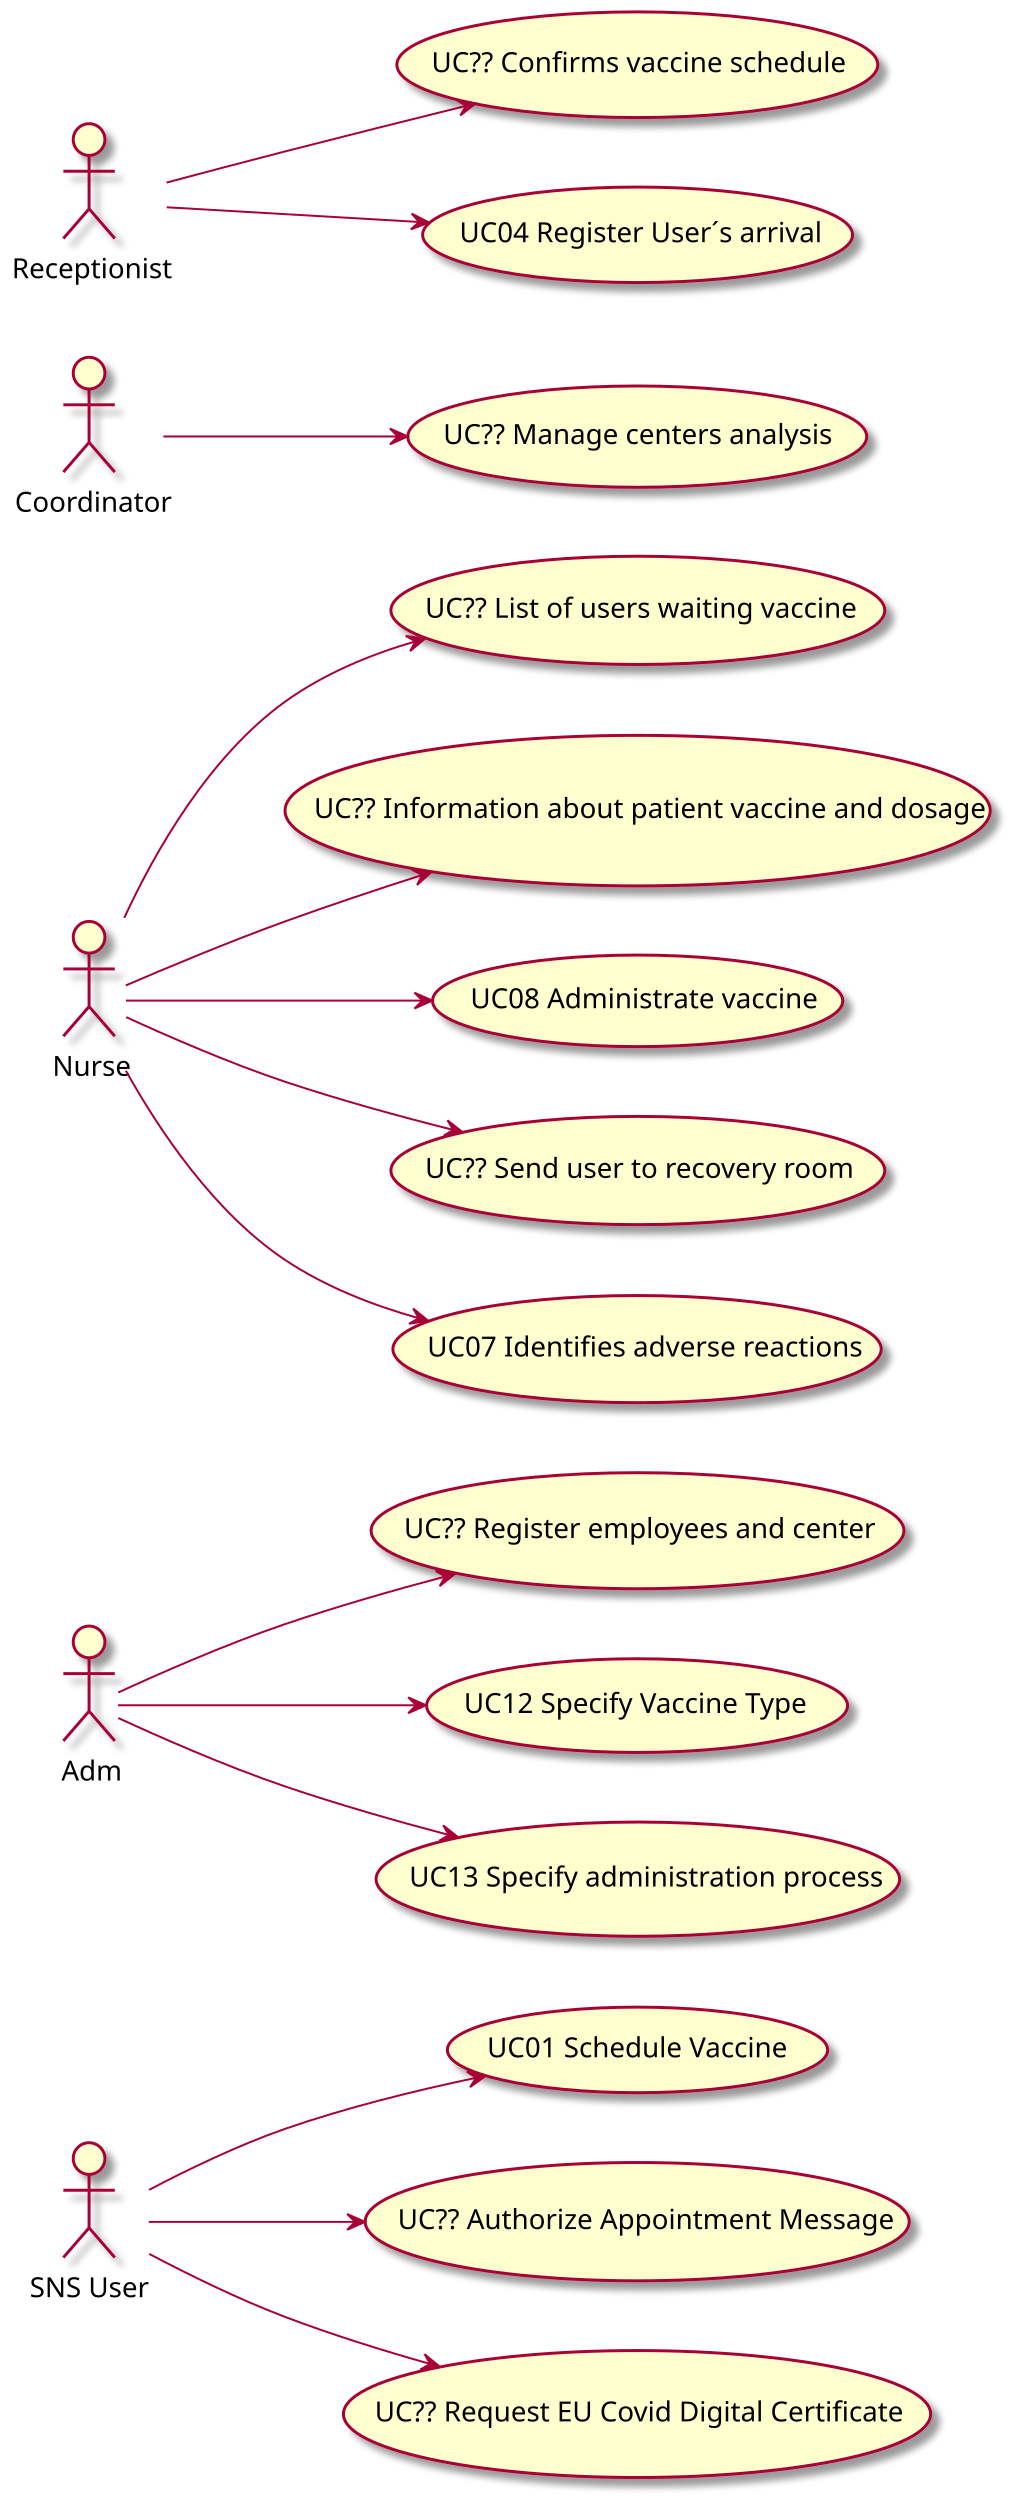
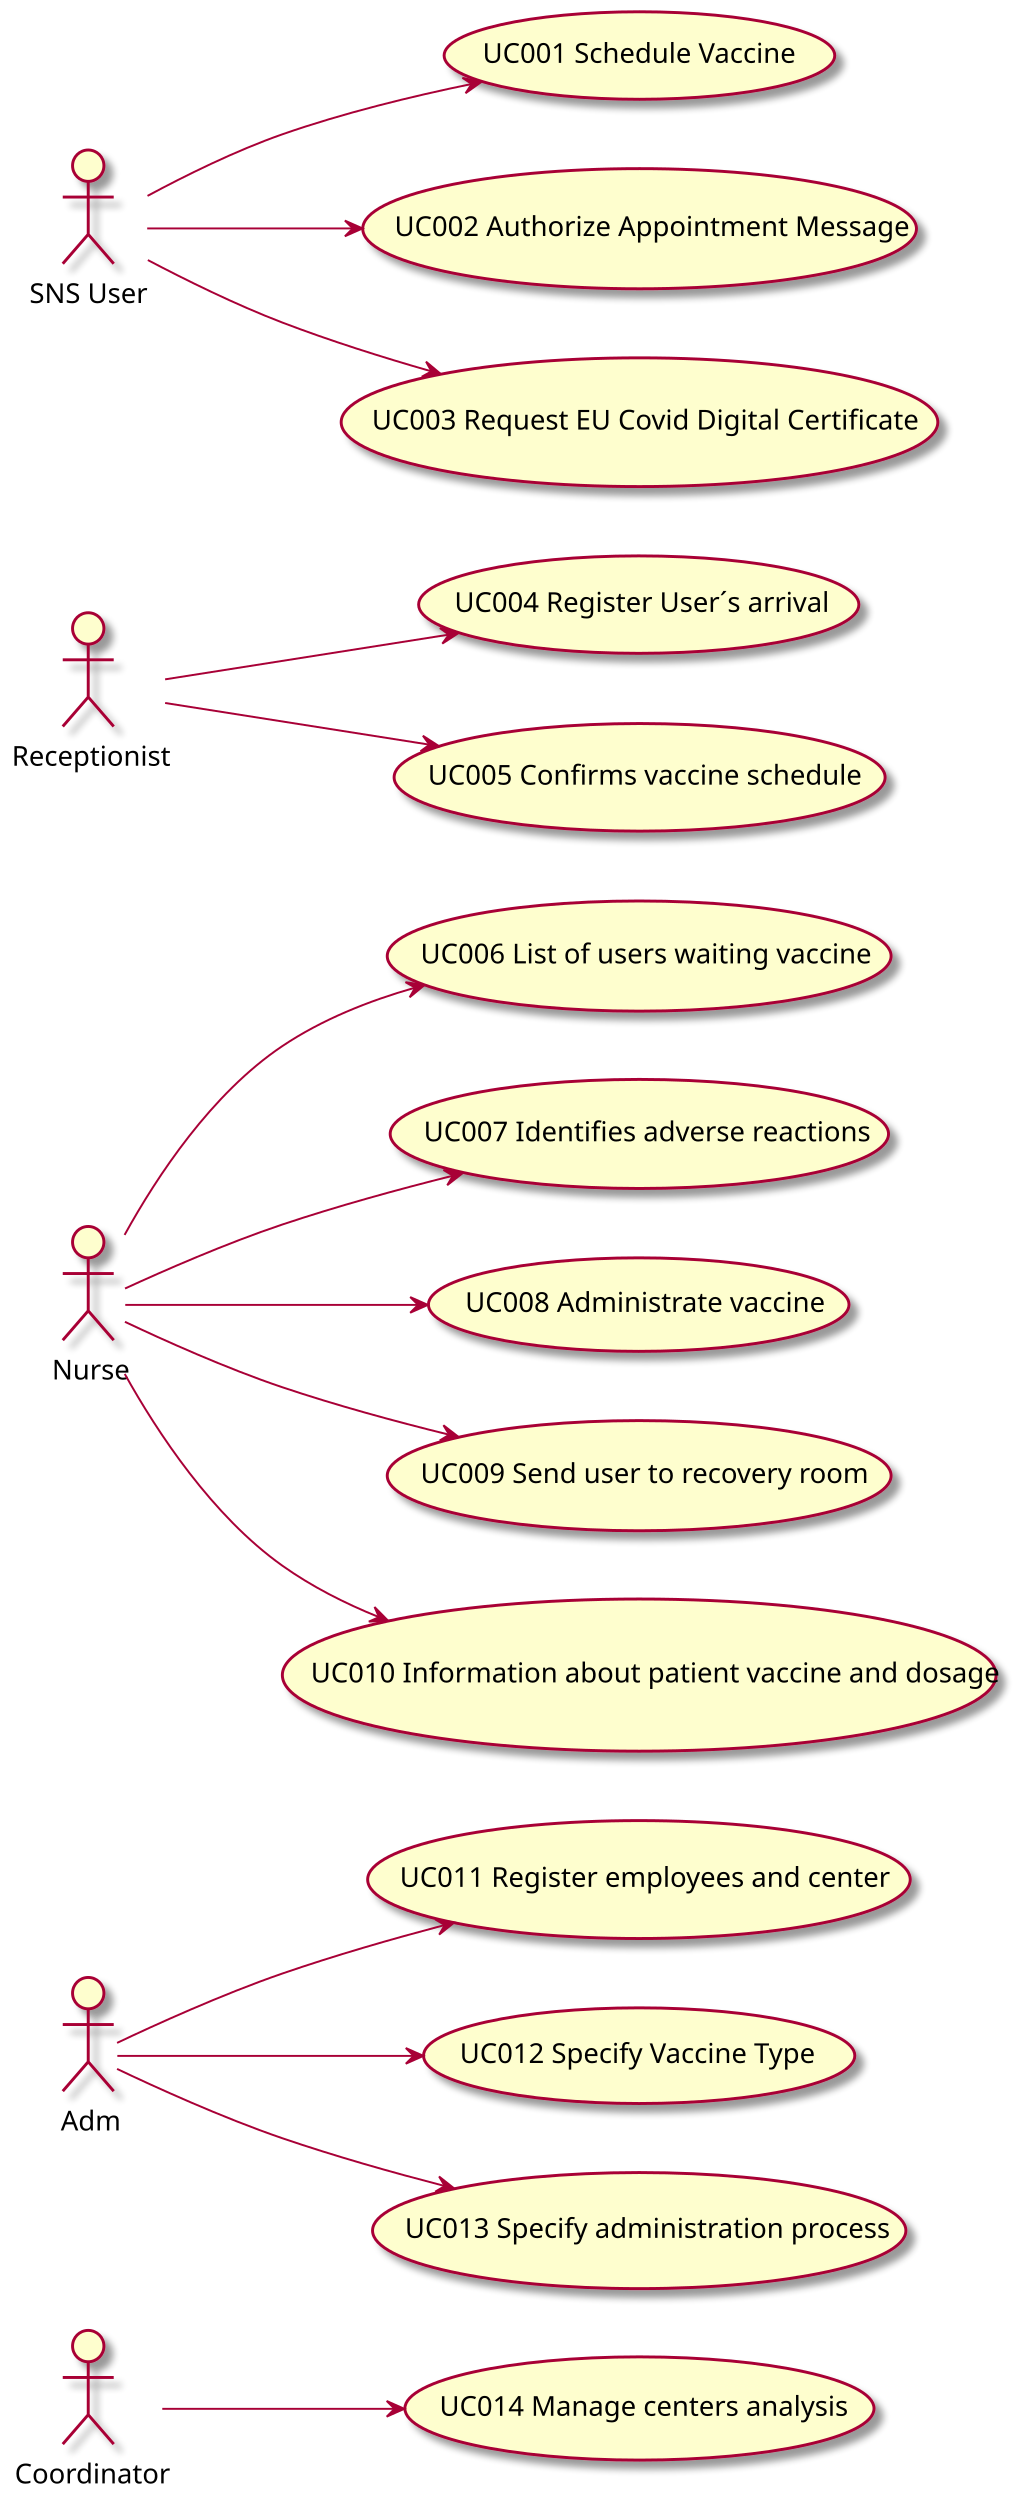
- <svg xmlns="http://www.w3.org/2000/svg" contentScriptType="application/ecmascript" contentStyleType="text/css" height="1263px" preserveAspectRatio="none" style="width:512px;height:1263px;background:#FFFFFF;" version="1.1" viewBox="0 0 512 1263" width="512px" zoomAndPan="magnify">
+ <svg xmlns="http://www.w3.org/2000/svg" contentScriptType="application/ecmascript" contentStyleType="text/css" height="1275px" preserveAspectRatio="none" style="width:519px;height:1275px;background:#FFFFFF;" version="1.1" viewBox="0 0 519 1275" width="519px" zoomAndPan="magnify">
  <defs>
-     <filter height="300%" id="fy312ud3yw6ch" width="300%" x="-1" y="-1">
+     <filter height="300%" id="f1vdcvn530vnsc" width="300%" x="-1" y="-1">
      <feGaussianBlur result="blurOut" stdDeviation="2.0" />
      <feColorMatrix in="blurOut" result="blurOut2" type="matrix" values="0 0 0 0 0 0 0 0 0 0 0 0 0 0 0 0 0 0 .4 0" />
      <feOffset dx="4.0" dy="4.0" in="blurOut2" result="blurOut3" />
      <feBlend in="SourceGraphic" in2="blurOut3" mode="normal" />
    </filter>
  </defs>
  <g>
-     <ellipse cx="45" cy="1090.5" fill="#FEFECE" filter="url(#fy312ud3yw6ch)" rx="8" ry="8" style="stroke:#A80036;stroke-width:1.5;" />
-     <path d="M45,1098.5 L45,1125.5 M32,1106.5 L58,1106.5 M45,1125.5 L32,1140.5 M45,1125.5 L58,1140.5 " fill="none" filter="url(#fy312ud3yw6ch)" style="stroke:#A80036;stroke-width:1.5;" />
-     <text fill="#000000" font-family="sans-serif" font-size="14" lengthAdjust="spacing" textLength="60" x="15" y="1160.533">SNS User</text>
-     <ellipse cx="45" cy="829.5" fill="#FEFECE" filter="url(#fy312ud3yw6ch)" rx="8" ry="8" style="stroke:#A80036;stroke-width:1.5;" />
-     <path d="M45,837.5 L45,864.5 M32,845.5 L58,845.5 M45,864.5 L32,879.5 M45,864.5 L58,879.5 " fill="none" filter="url(#fy312ud3yw6ch)" style="stroke:#A80036;stroke-width:1.5;" />
-     <text fill="#000000" font-family="sans-serif" font-size="14" lengthAdjust="spacing" textLength="28" x="31" y="899.533">Adm</text>
-     <ellipse cx="322.083" cy="773.317" fill="#FEFECE" filter="url(#fy312ud3yw6ch)" rx="134.583" ry="29.317" style="stroke:#A80036;stroke-width:1.5;" />
-     <text fill="#000000" font-family="sans-serif" font-size="14" lengthAdjust="spacing" textLength="236" x="204.083" y="777.045">UC?? Register employees and center</text>
-     <ellipse cx="321.846" cy="861.669" fill="#FEFECE" filter="url(#fy312ud3yw6ch)" rx="106.346" ry="23.669" style="stroke:#A80036;stroke-width:1.5;" />
-     <text fill="#000000" font-family="sans-serif" font-size="14" lengthAdjust="spacing" textLength="175" x="234.346" y="865.398">UC12 Specify Vaccine Type</text>
-     <ellipse cx="322.23" cy="949.346" fill="#FEFECE" filter="url(#fy312ud3yw6ch)" rx="132.23" ry="28.846" style="stroke:#A80036;stroke-width:1.5;" />
-     <text fill="#000000" font-family="sans-serif" font-size="14" lengthAdjust="spacing" textLength="231" x="206.73" y="953.074">UC13 Specify administration process</text>
-     <ellipse cx="322.07" cy="1035.614" fill="#FEFECE" filter="url(#fy312ud3yw6ch)" rx="96.07" ry="21.614" style="stroke:#A80036;stroke-width:1.5;" />
-     <text fill="#000000" font-family="sans-serif" font-size="14" lengthAdjust="spacing" textLength="152" x="246.07" y="1039.343">UC01 Schedule Vaccine</text>
-     <ellipse cx="321.914" cy="1122.383" fill="#FEFECE" filter="url(#fy312ud3yw6ch)" rx="137.414" ry="29.883" style="stroke:#A80036;stroke-width:1.5;" />
-     <text fill="#000000" font-family="sans-serif" font-size="14" lengthAdjust="spacing" textLength="242" x="200.914" y="1126.111">UC?? Authorize Appointment Message</text>
-     <ellipse cx="321.828" cy="1219.566" fill="#FEFECE" filter="url(#fy312ud3yw6ch)" rx="148.328" ry="32.066" style="stroke:#A80036;stroke-width:1.5;" />
-     <text fill="#000000" font-family="sans-serif" font-size="14" lengthAdjust="spacing" textLength="265" x="189.328" y="1223.294">UC?? Request EU Covid Digital Certificate</text>
-     <ellipse cx="45" cy="473.5" fill="#FEFECE" filter="url(#fy312ud3yw6ch)" rx="8" ry="8" style="stroke:#A80036;stroke-width:1.5;" />
-     <path d="M45,481.5 L45,508.5 M32,489.5 L58,489.5 M45,508.5 L32,523.5 M45,508.5 L58,523.5 " fill="none" filter="url(#fy312ud3yw6ch)" style="stroke:#A80036;stroke-width:1.5;" />
-     <text fill="#000000" font-family="sans-serif" font-size="14" lengthAdjust="spacing" textLength="37" x="26.5" y="543.533">Nurse</text>
-     <ellipse cx="322.239" cy="308.348" fill="#FEFECE" filter="url(#fy312ud3yw6ch)" rx="124.739" ry="27.348" style="stroke:#A80036;stroke-width:1.5;" />
-     <text fill="#000000" font-family="sans-serif" font-size="14" lengthAdjust="spacing" textLength="215" x="214.739" y="312.076">UC?? List of users waiting vaccine</text>
-     <ellipse cx="322.124" cy="409.525" fill="#FEFECE" filter="url(#fy312ud3yw6ch)" rx="178.124" ry="38.025" style="stroke:#A80036;stroke-width:1.5;" />
-     <text fill="#000000" font-family="sans-serif" font-size="14" lengthAdjust="spacing" textLength="327" x="158.624" y="413.253">UC?? Information about patient vaccine and dosage</text>
-     <ellipse cx="322.139" cy="505.628" fill="#FEFECE" filter="url(#fy312ud3yw6ch)" rx="103.639" ry="23.128" style="stroke:#A80036;stroke-width:1.5;" />
-     <text fill="#000000" font-family="sans-serif" font-size="14" lengthAdjust="spacing" textLength="169" x="237.639" y="509.356">UC08 Administrate vaccine</text>
-     <ellipse cx="322.239" cy="591.348" fill="#FEFECE" filter="url(#fy312ud3yw6ch)" rx="124.739" ry="27.348" style="stroke:#A80036;stroke-width:1.5;" />
-     <text fill="#000000" font-family="sans-serif" font-size="14" lengthAdjust="spacing" textLength="215" x="214.739" y="595.076">UC?? Send user to recovery room</text>
-     <ellipse cx="321.841" cy="681.568" fill="#FEFECE" filter="url(#fy312ud3yw6ch)" rx="123.341" ry="27.068" style="stroke:#A80036;stroke-width:1.5;" />
-     <text fill="#000000" font-family="sans-serif" font-size="14" lengthAdjust="spacing" textLength="212" x="215.841" y="685.297">UC07 Identifies adverse reactions</text>
-     <ellipse cx="45" cy="188.5" fill="#FEFECE" filter="url(#fy312ud3yw6ch)" rx="8" ry="8" style="stroke:#A80036;stroke-width:1.5;" />
-     <path d="M45,196.5 L45,223.5 M32,204.5 L58,204.5 M45,223.5 L32,238.5 M45,223.5 L58,238.5 " fill="none" filter="url(#fy312ud3yw6ch)" style="stroke:#A80036;stroke-width:1.5;" />
-     <text fill="#000000" font-family="sans-serif" font-size="14" lengthAdjust="spacing" textLength="75" x="7.5" y="258.533">Coordinator</text>
-     <ellipse cx="321.934" cy="220.587" fill="#FEFECE" filter="url(#fy312ud3yw6ch)" rx="115.934" ry="25.587" style="stroke:#A80036;stroke-width:1.5;" />
-     <text fill="#000000" font-family="sans-serif" font-size="14" lengthAdjust="spacing" textLength="196" x="223.934" y="224.315">UC?? Manage centers analysis</text>
-     <ellipse cx="45" cy="70.5" fill="#FEFECE" filter="url(#fy312ud3yw6ch)" rx="8" ry="8" style="stroke:#A80036;stroke-width:1.5;" />
-     <path d="M45,78.5 L45,105.5 M32,86.5 L58,86.5 M45,105.5 L32,120.5 M45,105.5 L58,120.5 " fill="none" filter="url(#fy312ud3yw6ch)" style="stroke:#A80036;stroke-width:1.5;" />
-     <text fill="#000000" font-family="sans-serif" font-size="14" lengthAdjust="spacing" textLength="78" x="6" y="140.533">Receptionist</text>
-     <ellipse cx="321.982" cy="32.697" fill="#FEFECE" filter="url(#fy312ud3yw6ch)" rx="121.482" ry="26.697" style="stroke:#A80036;stroke-width:1.5;" />
-     <text fill="#000000" font-family="sans-serif" font-size="14" lengthAdjust="spacing" textLength="208" x="217.982" y="36.425">UC?? Confirms vaccine schedule</text>
-     <ellipse cx="322.113" cy="118.623" fill="#FEFECE" filter="url(#fy312ud3yw6ch)" rx="108.613" ry="24.123" style="stroke:#A80036;stroke-width:1.5;" />
-     <text fill="#000000" font-family="sans-serif" font-size="14" lengthAdjust="spacing" textLength="180" x="232.113" y="122.351">UC04 Register User´s arrival</text>
-     <path d="M59.73,855.05 C78.47,846.41 113.27,830.95 144,820.5 C169.93,811.68 198.45,803.47 224.88,796.47 " fill="none" id="Adm-to-UC?? Register employees and center" style="stroke:#A80036;stroke-width:1.0;" />
-     <polygon fill="#A80036" points="229.79,795.17,220.068,793.594,224.955,796.443,222.105,801.33,229.79,795.17" style="stroke:#A80036;stroke-width:1.0;" />
-     <path d="M59.64,861.5 C87.2,861.5 151.87,861.5 209.98,861.5 " fill="none" id="Adm-to-UC12 Specify Vaccine Type" style="stroke:#A80036;stroke-width:1.0;" />
-     <polygon fill="#A80036" points="215.22,861.5,206.22,857.5,210.22,861.5,206.22,865.5,215.22,861.5" style="stroke:#A80036;stroke-width:1.0;" />
-     <path d="M59.73,867.95 C78.47,876.59 113.27,892.05 144,902.5 C170.49,911.51 199.69,919.88 226.61,926.99 " fill="none" id="Adm-to-UC13 Specify administration process" style="stroke:#A80036;stroke-width:1.0;" />
-     <polygon fill="#A80036" points="231.61,928.3,223.908,922.161,226.771,927.04,221.893,929.903,231.61,928.3" style="stroke:#A80036;stroke-width:1.0;" />
-     <path d="M75.29,1106.31 C94.39,1096.29 120.12,1083.81 144,1075.5 C174.8,1064.79 209.63,1056.2 240.2,1049.77 " fill="none" id="User-to-UC01 Schedule Vaccine" style="stroke:#A80036;stroke-width:1.0;" />
-     <polygon fill="#A80036" points="245.46,1048.67,235.835,1046.583,240.564,1049.686,237.461,1054.416,245.46,1048.67" style="stroke:#A80036;stroke-width:1.0;" />
-     <path d="M75.17,1122.5 C100.64,1122.5 139.6,1122.5 179.06,1122.5 " fill="none" id="User-to-UC?? Authorize Appointment Message" style="stroke:#A80036;stroke-width:1.0;" />
-     <polygon fill="#A80036" points="184.38,1122.5,175.38,1118.5,179.38,1122.5,175.38,1126.5,184.38,1122.5" style="stroke:#A80036;stroke-width:1.0;" />
-     <path d="M75.39,1138.68 C94.53,1148.76 120.27,1161.49 144,1170.5 C167.34,1179.36 192.95,1187.38 217.27,1194.25 " fill="none" id="User-to-UC?? Request EU Covid Digital Certificate" style="stroke:#A80036;stroke-width:1.0;" />
-     <polygon fill="#A80036" points="222.11,1195.61,214.516,1189.339,217.294,1194.267,212.366,1197.045,222.11,1195.61" style="stroke:#A80036;stroke-width:1.0;" />
-     <path d="M62.77,463.72 C78.68,429.36 105.85,382.01 144,354.5 C163.36,340.54 186.6,330.82 209.78,324.04 " fill="none" id="Nurse-to-UC?? List of users waiting vaccine" style="stroke:#A80036;stroke-width:1.0;" />
-     <polygon fill="#A80036" points="214.73,322.64,204.978,321.259,209.921,324.01,207.17,328.953,214.73,322.64" style="stroke:#A80036;stroke-width:1.0;" />
-     <path d="M63.54,497.84 C83.02,489.45 115.49,475.81 144,465.5 C166.21,457.47 190.21,449.44 213.16,442.08 " fill="none" id="Nurse-to-UC?? Information about patient vaccine and dosage" style="stroke:#A80036;stroke-width:1.0;" />
-     <polygon fill="#A80036" points="218.04,440.52,208.248,439.465,213.28,442.05,210.695,447.082,218.04,440.52" style="stroke:#A80036;stroke-width:1.0;" />
-     <path d="M63.62,505.5 C93.65,505.5 156.99,505.5 213.31,505.5 " fill="none" id="Nurse-to-UC08 Administrate vaccine" style="stroke:#A80036;stroke-width:1.0;" />
-     <polygon fill="#A80036" points="218.39,505.5,209.39,501.5,213.39,505.5,209.39,509.5,218.39,505.5" style="stroke:#A80036;stroke-width:1.0;" />
-     <path d="M63.76,513.86 C83.16,522.78 115.31,536.91 144,546.5 C171.18,555.58 201.22,563.86 228.73,570.77 " fill="none" id="Nurse-to-UC?? Send user to recovery room" style="stroke:#A80036;stroke-width:1.0;" />
-     <polygon fill="#A80036" points="233.83,572.05,226.073,565.981,228.98,570.834,224.127,573.741,233.83,572.05" style="stroke:#A80036;stroke-width:1.0;" />
-     <path d="M63.6,540.92 C80.28,570.84 108.1,612.53 144,636.5 C164.06,649.9 187.84,659.31 211.34,665.91 " fill="none" id="Nurse-to-UC07 Identifies adverse reactions" style="stroke:#A80036;stroke-width:1.0;" />
-     <polygon fill="#A80036" points="216.35,667.28,208.721,661.051,211.526,665.963,206.614,668.769,216.35,667.28" style="stroke:#A80036;stroke-width:1.0;" />
-     <path d="M82.52,220.5 C112.91,220.5 157.98,220.5 200.78,220.5 " fill="none" id="Coordinator-to-UC?? Manage centers analysis" style="stroke:#A80036;stroke-width:1.0;" />
-     <polygon fill="#A80036" points="205.99,220.5,196.99,216.5,200.99,220.5,196.99,224.5,205.99,220.5" style="stroke:#A80036;stroke-width:1.0;" />
-     <path d="M84.13,92.24 C102.25,87.4 124.22,81.58 144,76.5 C173.72,68.87 206.29,60.71 235.31,53.51 " fill="none" id="Receptionist-to-UC?? Confirms vaccine schedule" style="stroke:#A80036;stroke-width:1.0;" />
-     <polygon fill="#A80036" points="240.31,52.28,230.613,50.555,235.456,53.479,232.532,58.322,240.31,52.28" style="stroke:#A80036;stroke-width:1.0;" />
-     <path d="M84.24,104.72 C117.21,106.64 166.48,109.51 211.55,112.13 " fill="none" id="Receptionist-to-UC04 Register User´s arrival" style="stroke:#A80036;stroke-width:1.0;" />
-     <polygon fill="#A80036" points="216.74,112.43,207.984,107.922,211.748,112.144,207.526,115.909,216.74,112.43" style="stroke:#A80036;stroke-width:1.0;" />
+     <ellipse cx="45" cy="1196.5" fill="#FEFECE" filter="url(#f1vdcvn530vnsc)" rx="8" ry="8" style="stroke:#A80036;stroke-width:1.5;" />
+     <path d="M45,1204.5 L45,1231.5 M32,1212.5 L58,1212.5 M45,1231.5 L32,1246.5 M45,1231.5 L58,1246.5 " fill="none" filter="url(#f1vdcvn530vnsc)" style="stroke:#A80036;stroke-width:1.5;" />
+     <text fill="#000000" font-family="sans-serif" font-size="14" lengthAdjust="spacing" textLength="75" x="7.5" y="1266.533">Coordinator</text>
+     <ellipse cx="326.128" cy="1228.326" fill="#FEFECE" filter="url(#f1vdcvn530vnsc)" rx="119.628" ry="26.326" style="stroke:#A80036;stroke-width:1.5;" />
+     <text fill="#000000" font-family="sans-serif" font-size="14" lengthAdjust="spacing" textLength="204" x="224.128" y="1232.054">UC014 Manage centers analysis</text>
+     <ellipse cx="45" cy="1016.5" fill="#FEFECE" filter="url(#f1vdcvn530vnsc)" rx="8" ry="8" style="stroke:#A80036;stroke-width:1.5;" />
+     <path d="M45,1024.5 L45,1051.5 M32,1032.5 L58,1032.5 M45,1051.5 L32,1066.5 M45,1051.5 L58,1066.5 " fill="none" filter="url(#f1vdcvn530vnsc)" style="stroke:#A80036;stroke-width:1.5;" />
+     <text fill="#000000" font-family="sans-serif" font-size="14" lengthAdjust="spacing" textLength="28" x="31" y="1086.533">Adm</text>
+     <ellipse cx="325.859" cy="958.572" fill="#FEFECE" filter="url(#f1vdcvn530vnsc)" rx="138.359" ry="30.072" style="stroke:#A80036;stroke-width:1.5;" />
+     <text fill="#000000" font-family="sans-serif" font-size="14" lengthAdjust="spacing" textLength="244" x="203.859" y="962.3">UC011 Register employees and center</text>
+     <ellipse cx="325.978" cy="1048.396" fill="#FEFECE" filter="url(#f1vdcvn530vnsc)" rx="109.978" ry="24.396" style="stroke:#A80036;stroke-width:1.5;" />
+     <text fill="#000000" font-family="sans-serif" font-size="14" lengthAdjust="spacing" textLength="183" x="234.478" y="1052.124">UC012 Specify Vaccine Type</text>
+     <ellipse cx="325.997" cy="1137.6" fill="#FEFECE" filter="url(#f1vdcvn530vnsc)" rx="135.997" ry="29.599" style="stroke:#A80036;stroke-width:1.5;" />
+     <text fill="#000000" font-family="sans-serif" font-size="14" lengthAdjust="spacing" textLength="239" x="206.497" y="1141.328">UC013 Specify administration process</text>
+     <ellipse cx="45" cy="633.5" fill="#FEFECE" filter="url(#f1vdcvn530vnsc)" rx="8" ry="8" style="stroke:#A80036;stroke-width:1.5;" />
+     <path d="M45,641.5 L45,668.5 M32,649.5 L58,649.5 M45,668.5 L32,683.5 M45,668.5 L58,683.5 " fill="none" filter="url(#f1vdcvn530vnsc)" style="stroke:#A80036;stroke-width:1.5;" />
+     <text fill="#000000" font-family="sans-serif" font-size="14" lengthAdjust="spacing" textLength="37" x="26.5" y="703.533">Nurse</text>
+     <ellipse cx="325.976" cy="487.595" fill="#FEFECE" filter="url(#f1vdcvn530vnsc)" rx="128.476" ry="28.095" style="stroke:#A80036;stroke-width:1.5;" />
+     <text fill="#000000" font-family="sans-serif" font-size="14" lengthAdjust="spacing" textLength="223" x="214.476" y="491.324">UC006 List of users waiting vaccine</text>
+     <ellipse cx="326.073" cy="578.315" fill="#FEFECE" filter="url(#f1vdcvn530vnsc)" rx="127.073" ry="27.815" style="stroke:#A80036;stroke-width:1.5;" />
+     <text fill="#000000" font-family="sans-serif" font-size="14" lengthAdjust="spacing" textLength="220" x="216.073" y="582.043">UC007 Identifies adverse reactions</text>
+     <ellipse cx="325.751" cy="665.35" fill="#FEFECE" filter="url(#f1vdcvn530vnsc)" rx="107.251" ry="23.85" style="stroke:#A80036;stroke-width:1.5;" />
+     <text fill="#000000" font-family="sans-serif" font-size="14" lengthAdjust="spacing" textLength="177" x="237.251" y="669.079">UC008 Administrate vaccine</text>
+     <ellipse cx="325.976" cy="752.595" fill="#FEFECE" filter="url(#f1vdcvn530vnsc)" rx="128.476" ry="28.095" style="stroke:#A80036;stroke-width:1.5;" />
+     <text fill="#000000" font-family="sans-serif" font-size="14" lengthAdjust="spacing" textLength="223" x="214.476" y="756.324">UC009 Send user to recovery room</text>
+     <ellipse cx="325.998" cy="854.3" fill="#FEFECE" filter="url(#f1vdcvn530vnsc)" rx="181.998" ry="38.8" style="stroke:#A80036;stroke-width:1.5;" />
+     <text fill="#000000" font-family="sans-serif" font-size="14" lengthAdjust="spacing" textLength="335" x="158.498" y="858.028">UC010 Information about patient vaccine and dosage</text>
+     <ellipse cx="45" cy="320.5" fill="#FEFECE" filter="url(#f1vdcvn530vnsc)" rx="8" ry="8" style="stroke:#A80036;stroke-width:1.5;" />
+     <path d="M45,328.5 L45,355.5 M32,336.5 L58,336.5 M45,355.5 L32,370.5 M45,355.5 L58,370.5 " fill="none" filter="url(#f1vdcvn530vnsc)" style="stroke:#A80036;stroke-width:1.5;" />
+     <text fill="#000000" font-family="sans-serif" font-size="14" lengthAdjust="spacing" textLength="78" x="6" y="390.533">Receptionist</text>
+     <ellipse cx="325.761" cy="308.352" fill="#FEFECE" filter="url(#f1vdcvn530vnsc)" rx="112.261" ry="24.852" style="stroke:#A80036;stroke-width:1.5;" />
+     <text fill="#000000" font-family="sans-serif" font-size="14" lengthAdjust="spacing" textLength="188" x="231.761" y="312.081">UC004 Register User´s arrival</text>
+     <ellipse cx="326.205" cy="396.441" fill="#FEFECE" filter="url(#f1vdcvn530vnsc)" rx="125.205" ry="27.441" style="stroke:#A80036;stroke-width:1.5;" />
+     <text fill="#000000" font-family="sans-serif" font-size="14" lengthAdjust="spacing" textLength="216" x="218.205" y="400.17">UC005 Confirms vaccine schedule</text>
+     <ellipse cx="45" cy="84.5" fill="#FEFECE" filter="url(#f1vdcvn530vnsc)" rx="8" ry="8" style="stroke:#A80036;stroke-width:1.5;" />
+     <path d="M45,92.5 L45,119.5 M32,100.5 L58,100.5 M45,119.5 L32,134.5 M45,119.5 L58,134.5 " fill="none" filter="url(#f1vdcvn530vnsc)" style="stroke:#A80036;stroke-width:1.5;" />
+     <text fill="#000000" font-family="sans-serif" font-size="14" lengthAdjust="spacing" textLength="60" x="15" y="154.533">SNS User</text>
+     <ellipse cx="326.113" cy="28.323" fill="#FEFECE" filter="url(#f1vdcvn530vnsc)" rx="99.613" ry="22.323" style="stroke:#A80036;stroke-width:1.5;" />
+     <text fill="#000000" font-family="sans-serif" font-size="14" lengthAdjust="spacing" textLength="160" x="246.113" y="32.051">UC001 Schedule Vaccine</text>
+     <ellipse cx="326.199" cy="116.64" fill="#FEFECE" filter="url(#f1vdcvn530vnsc)" rx="141.199" ry="30.64" style="stroke:#A80036;stroke-width:1.5;" />
+     <text fill="#000000" font-family="sans-serif" font-size="14" lengthAdjust="spacing" textLength="250" x="201.199" y="120.368">UC002 Authorize Appointment Message</text>
+     <ellipse cx="326.145" cy="215.329" fill="#FEFECE" filter="url(#f1vdcvn530vnsc)" rx="152.145" ry="32.829" style="stroke:#A80036;stroke-width:1.5;" />
+     <text fill="#000000" font-family="sans-serif" font-size="14" lengthAdjust="spacing" textLength="273" x="189.645" y="219.058">UC003 Request EU Covid Digital Certificate</text>
+     <path d="M82.76,1228.5 C113.12,1228.5 158.04,1228.5 200.98,1228.5 " fill="none" id="Coordinator-to-UC014 Manage centers analysis" style="stroke:#A80036;stroke-width:1.0;" />
+     <polygon fill="#A80036" points="206.21,1228.5,197.21,1224.5,201.21,1228.5,197.21,1232.5,206.21,1228.5" style="stroke:#A80036;stroke-width:1.0;" />
+     <path d="M59.71,1041.87 C78.43,1032.99 113.2,1017.12 144,1006.5 C170.47,997.37 199.62,988.95 226.65,981.8 " fill="none" id="Adm-to-UC011 Register employees and center" style="stroke:#A80036;stroke-width:1.0;" />
+     <polygon fill="#A80036" points="231.67,980.48,221.948,978.904,226.835,981.753,223.985,986.64,231.67,980.48" style="stroke:#A80036;stroke-width:1.0;" />
+     <path d="M59.84,1048.5 C87.53,1048.5 152.16,1048.5 210.68,1048.5 " fill="none" id="Adm-to-UC012 Specify Vaccine Type" style="stroke:#A80036;stroke-width:1.0;" />
+     <polygon fill="#A80036" points="215.96,1048.5,206.96,1044.5,210.96,1048.5,206.96,1052.5,215.96,1048.5" style="stroke:#A80036;stroke-width:1.0;" />
+     <path d="M59.7,1055.15 C78.41,1064.06 113.17,1079.96 144,1090.5 C170.46,1099.55 199.61,1107.83 226.64,1114.83 " fill="none" id="Adm-to-UC013 Specify administration process" style="stroke:#A80036;stroke-width:1.0;" />
+     <polygon fill="#A80036" points="231.66,1116.13,223.937,1110.018,226.817,1114.887,221.948,1117.767,231.66,1116.13" style="stroke:#A80036;stroke-width:1.0;" />
+     <path d="M63.54,629.8 C80.17,599.66 107.96,557.66 144,533.5 C164.11,520.02 187.9,510.49 211.5,503.75 " fill="none" id="Nurse-to-UC006 List of users waiting vaccine" style="stroke:#A80036;stroke-width:1.0;" />
+     <polygon fill="#A80036" points="216.53,502.35,206.787,500.908,211.713,503.69,208.931,508.615,216.53,502.35" style="stroke:#A80036;stroke-width:1.0;" />
+     <path d="M63.76,657.14 C83.16,648.22 115.31,634.09 144,624.5 C171.91,615.17 202.77,606.68 230.99,599.6 " fill="none" id="Nurse-to-UC007 Identifies adverse reactions" style="stroke:#A80036;stroke-width:1.0;" />
+     <polygon fill="#A80036" points="235.86,598.38,226.159,596.682,231.009,599.593,228.099,604.443,235.86,598.38" style="stroke:#A80036;stroke-width:1.0;" />
+     <path d="M63.88,665.5 C93.88,665.5 156.64,665.5 213.11,665.5 " fill="none" id="Nurse-to-UC008 Administrate vaccine" style="stroke:#A80036;stroke-width:1.0;" />
+     <polygon fill="#A80036" points="218.2,665.5,209.2,661.5,213.2,665.5,209.2,669.5,218.2,665.5" style="stroke:#A80036;stroke-width:1.0;" />
+     <path d="M63.72,674.13 C83.1,683.31 115.22,697.83 144,707.5 C171.16,716.63 201.17,724.83 228.82,731.64 " fill="none" id="Nurse-to-UC009 Send user to recovery room" style="stroke:#A80036;stroke-width:1.0;" />
+     <polygon fill="#A80036" points="233.95,732.9,226.155,726.88,229.093,731.714,224.258,734.652,233.95,732.9" style="stroke:#A80036;stroke-width:1.0;" />
+     <path d="M63.62,700.71 C80.4,730.81 108.35,773.16 144,798.5 C158.83,809.04 175.69,817.64 193.03,824.64 " fill="none" id="Nurse-to-UC010 Information about patient vaccine and dosage" style="stroke:#A80036;stroke-width:1.0;" />
+     <polygon fill="#A80036" points="197.93,826.58,191.014,819.567,193.276,824.753,188.091,827.014,197.93,826.58" style="stroke:#A80036;stroke-width:1.0;" />
+     <path d="M84.21,346.47 C121.29,340.63 179.09,331.51 228.76,323.68 " fill="none" id="Receptionist-to-UC004 Register User´s arrival" style="stroke:#A80036;stroke-width:1.0;" />
+     <polygon fill="#A80036" points="233.85,322.87,224.333,320.337,228.912,323.657,225.592,328.237,233.85,322.87" style="stroke:#A80036;stroke-width:1.0;" />
+     <path d="M84.21,358.53 C118.84,363.99 171.54,372.3 218.82,379.75 " fill="none" id="Receptionist-to-UC005 Confirms vaccine schedule" style="stroke:#A80036;stroke-width:1.0;" />
+     <polygon fill="#A80036" points="223.96,380.57,215.685,375.23,219.02,379.799,214.451,383.134,223.96,380.57" style="stroke:#A80036;stroke-width:1.0;" />
+     <path d="M75.23,99.9 C94.31,89.64 120.04,76.88 144,68.5 C174.85,57.71 209.71,49.18 240.55,42.83 " fill="none" id="User-to-UC001 Schedule Vaccine" style="stroke:#A80036;stroke-width:1.0;" />
+     <polygon fill="#A80036" points="245.46,41.82,235.842,39.7,240.561,42.82,237.442,47.539,245.46,41.82" style="stroke:#A80036;stroke-width:1.0;" />
+     <path d="M75.07,116.5 C100.58,116.5 139.73,116.5 179.53,116.5 " fill="none" id="User-to-UC002 Authorize Appointment Message" style="stroke:#A80036;stroke-width:1.0;" />
+     <polygon fill="#A80036" points="184.9,116.5,175.9,112.5,179.9,116.5,175.9,120.5,184.9,116.5" style="stroke:#A80036;stroke-width:1.0;" />
+     <path d="M75.4,132.64 C94.55,142.71 120.29,155.44 144,164.5 C168.16,173.73 194.7,182.14 219.83,189.34 " fill="none" id="User-to-UC003 Request EU Covid Digital Certificate" style="stroke:#A80036;stroke-width:1.0;" />
+     <polygon fill="#A80036" points="224.84,190.76,217.28,184.447,220.031,189.39,215.089,192.141,224.84,190.76" style="stroke:#A80036;stroke-width:1.0;" />
  </g>
</svg>
